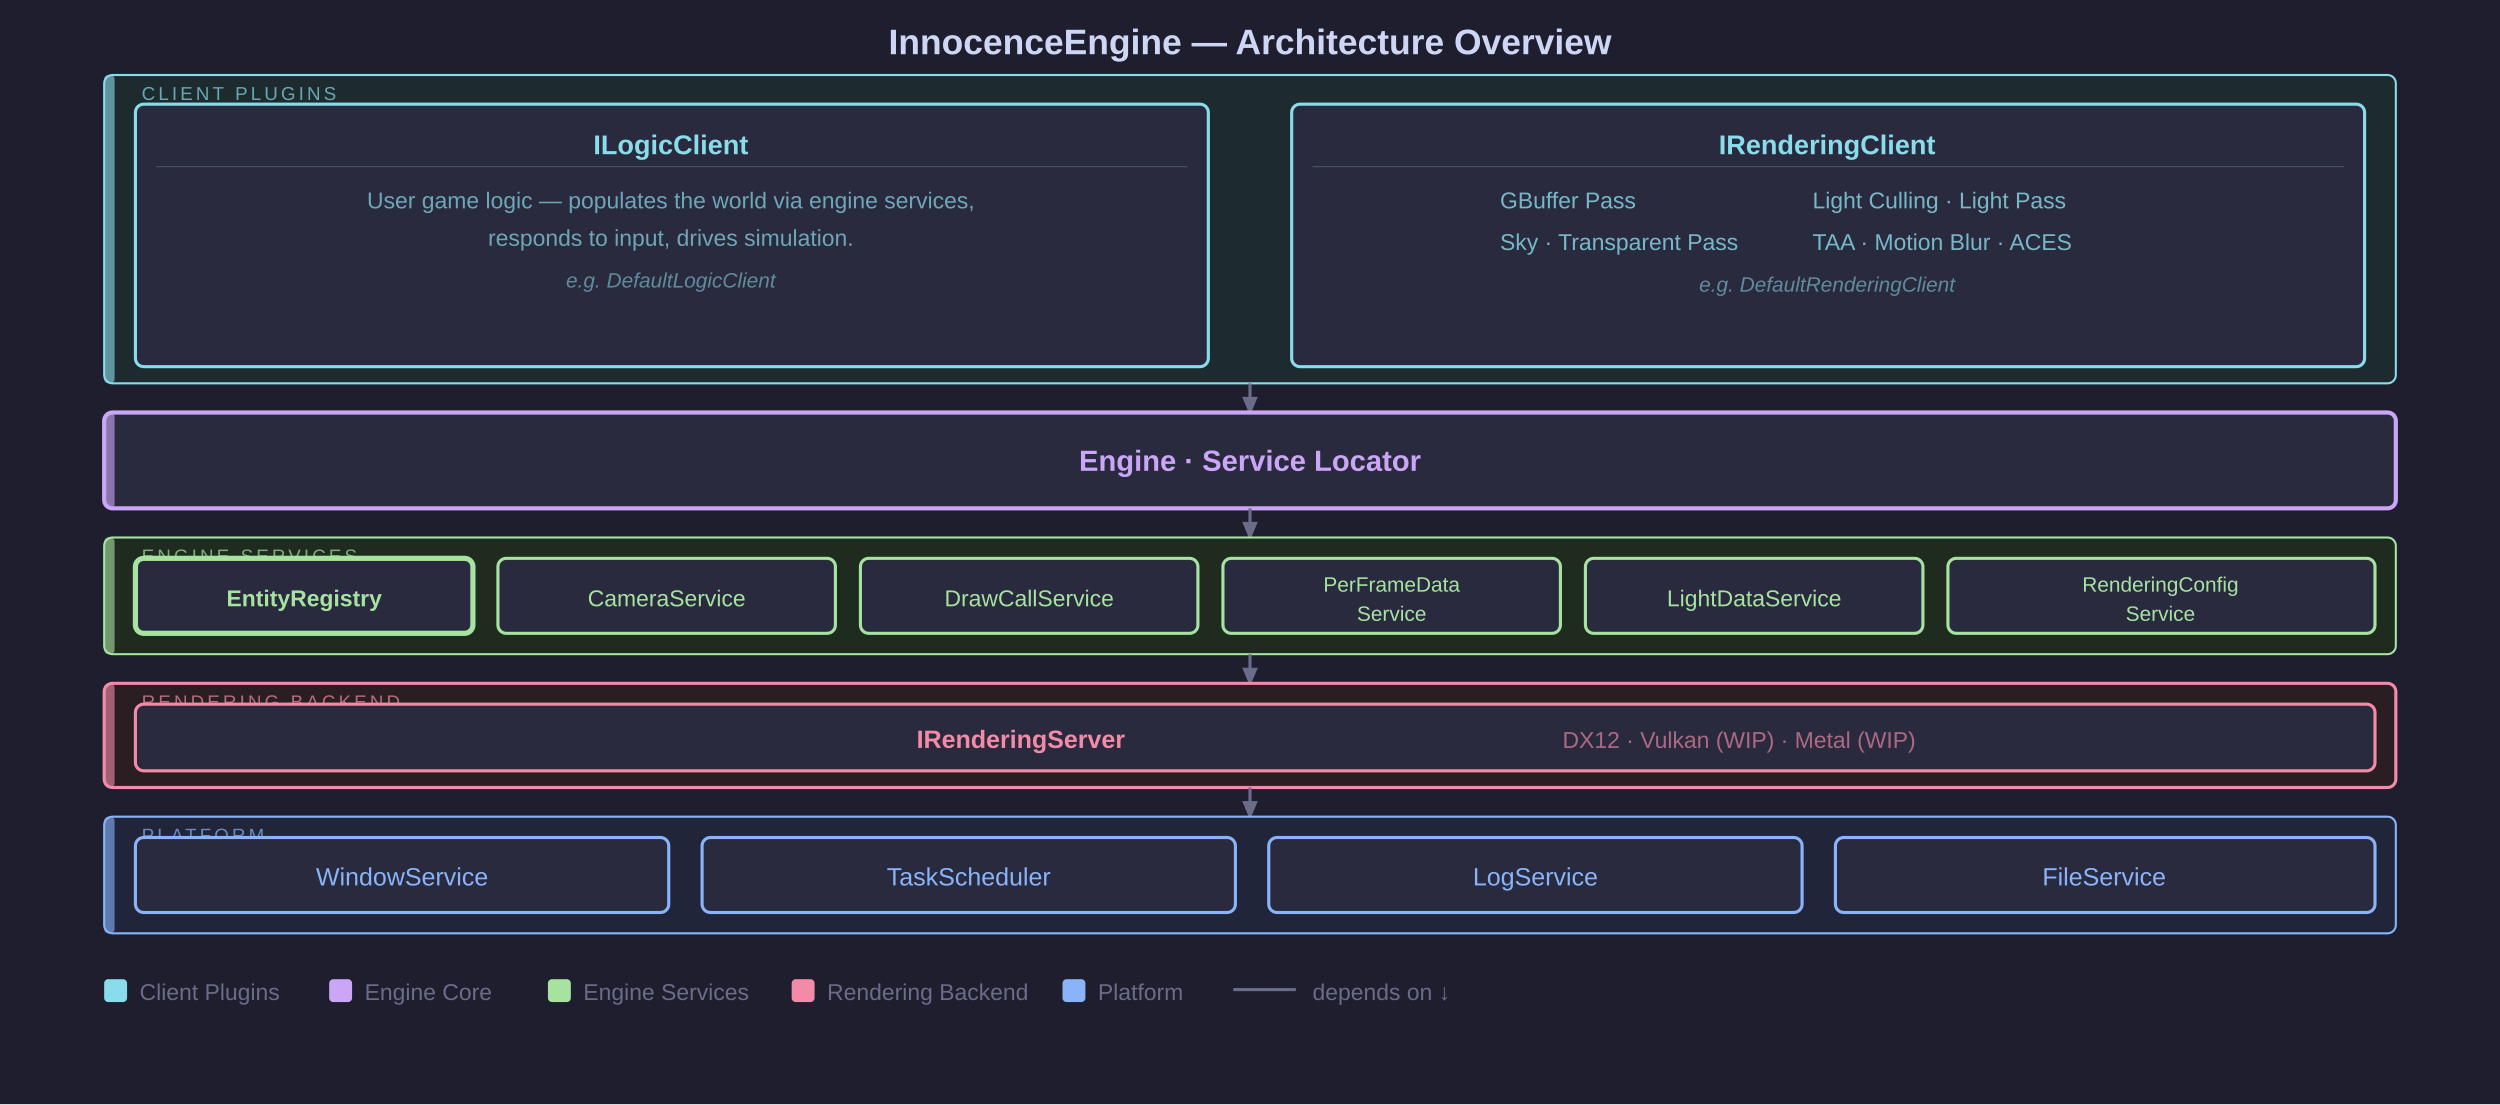
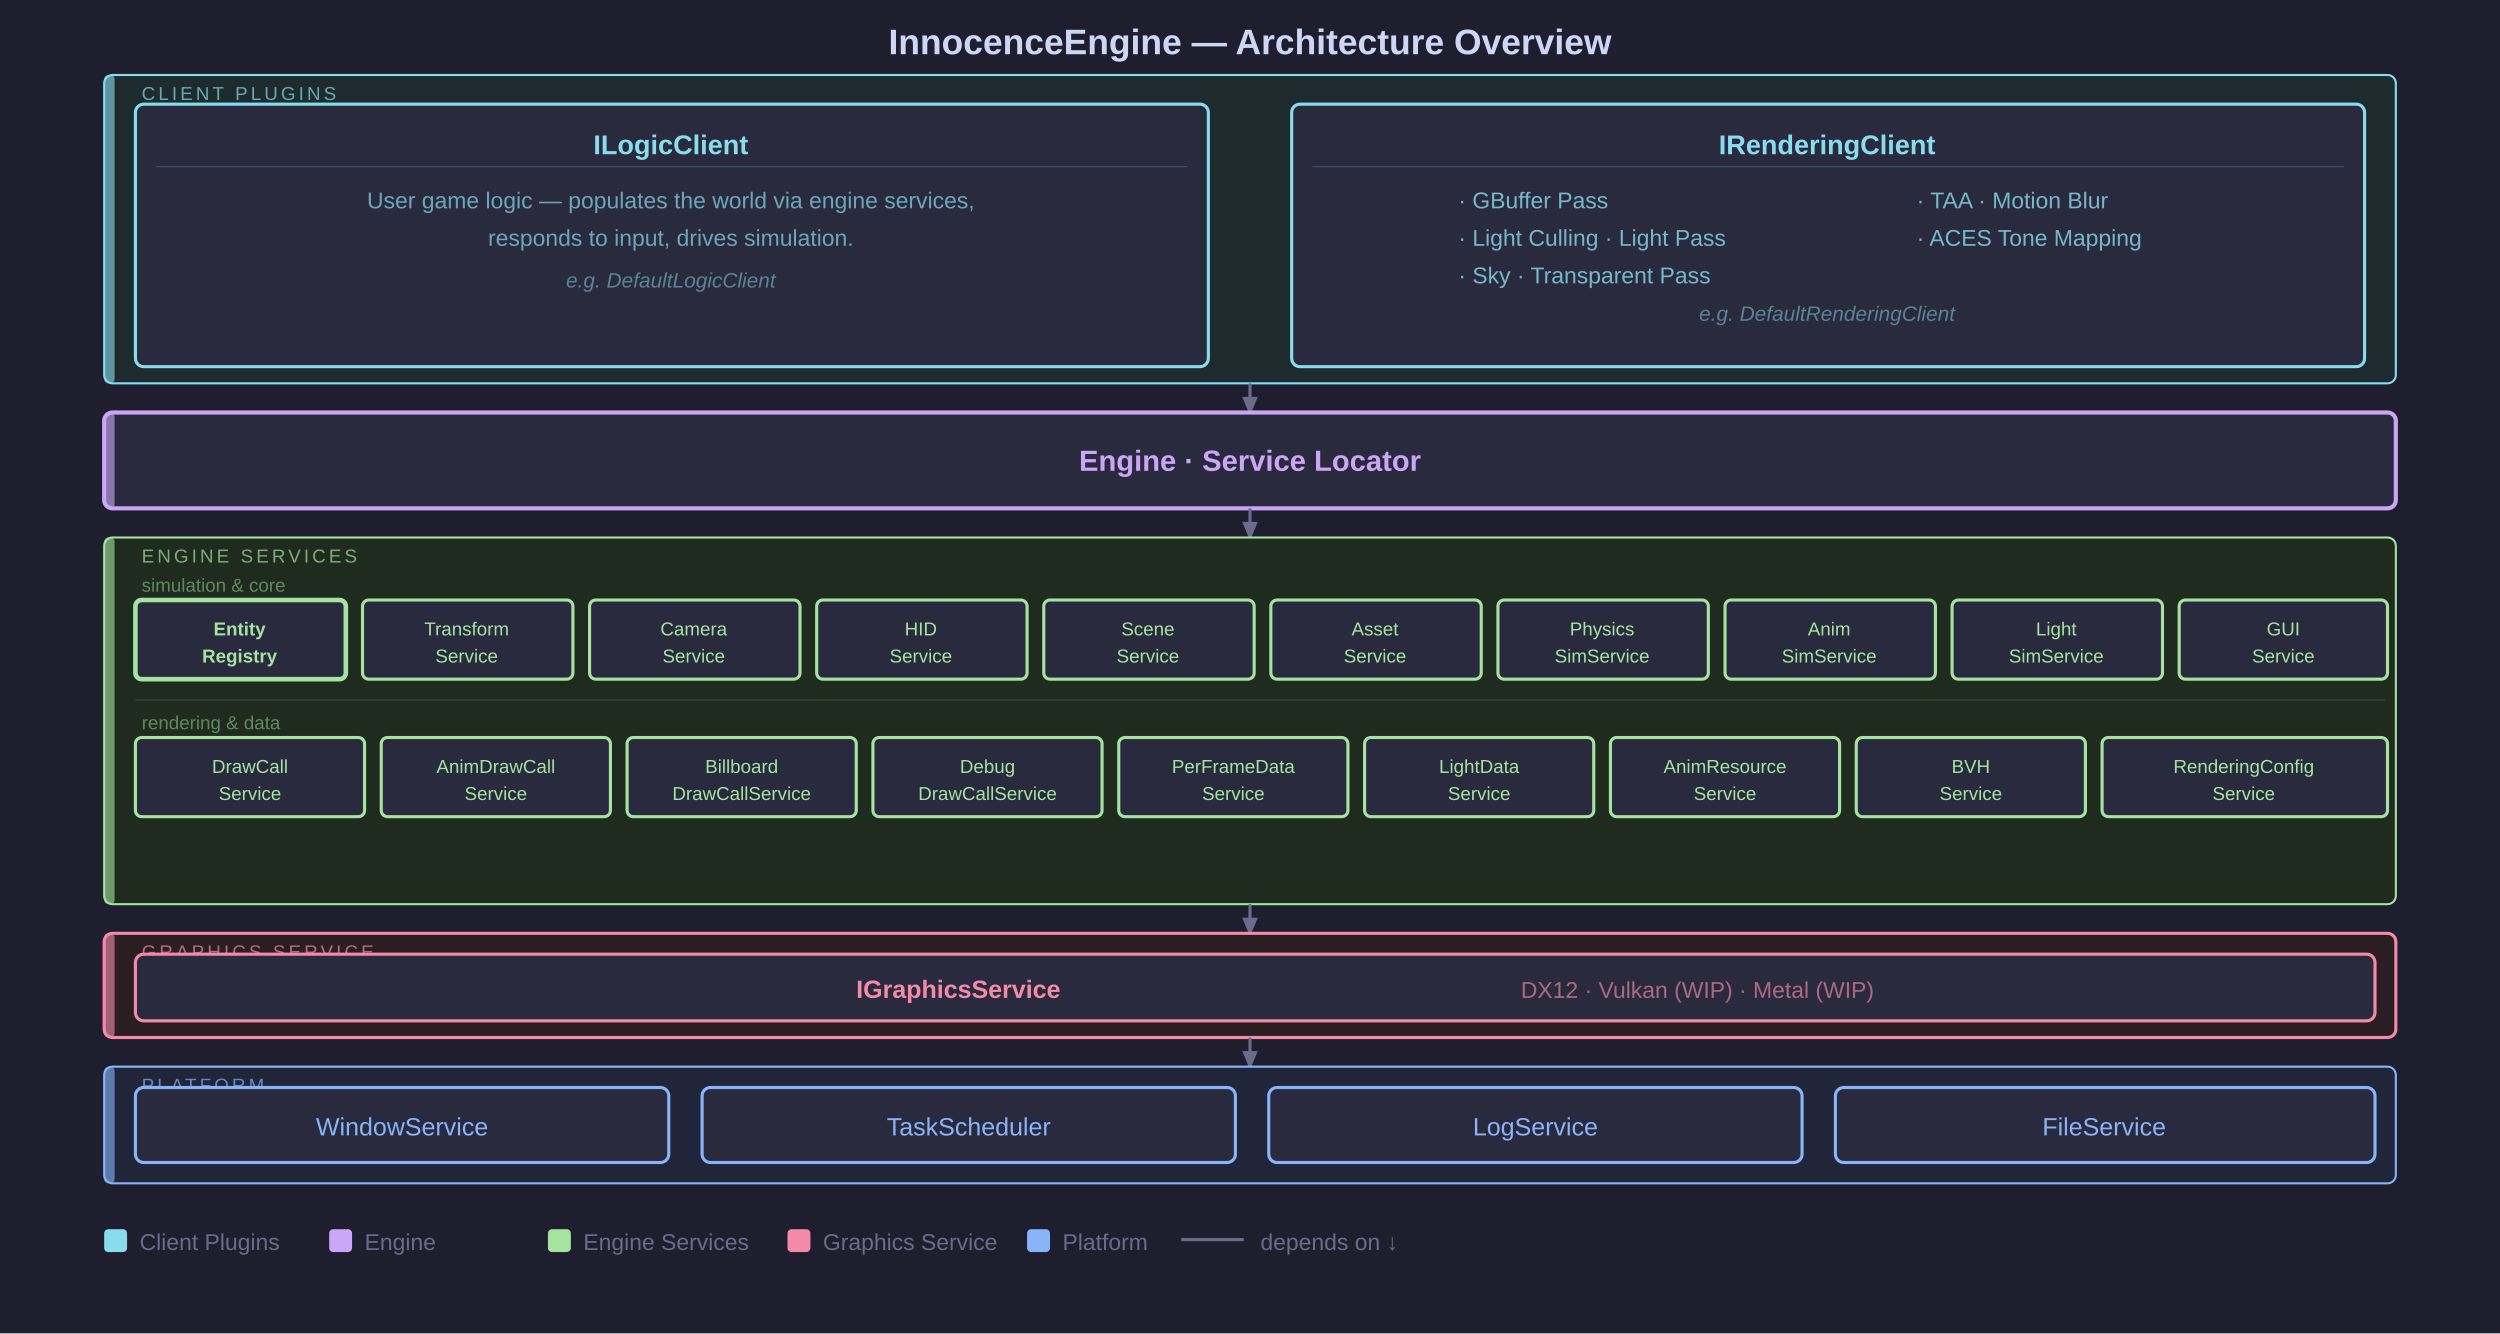
- <svg xmlns="http://www.w3.org/2000/svg" width="1200" height="530">
+ <svg xmlns="http://www.w3.org/2000/svg" width="1200" height="640">
  <defs>
    <marker id="arr" markerWidth="7" markerHeight="7" refX="5" refY="3" orient="auto">
      <path d="M0,0.5 L0,5.5 L6,3 z" fill="#6b6b8a" />
    </marker>
  </defs>
-   <rect width="1200" height="530" fill="#1e1e2e" />
+   <rect width="1200" height="640" fill="#1e1e2e" />
  <text x="600" y="26" text-anchor="middle" fill="#cdd6f4" font-family="'Segoe UI',Arial,sans-serif" font-size="17" font-weight="600">
    InnocenceEngine — Architecture Overview
  </text>
  <rect x="50" y="36" width="1100" height="148" rx="4" fill="#1e2b2e" stroke="#89dceb" stroke-width="1" />
  <rect x="50" y="36" width="5" height="148" rx="2" fill="#89dceb" opacity="0.6" />
  <text x="68" y="48" fill="#89dceb" font-family="'Segoe UI',Arial,sans-serif" font-size="9" letter-spacing="1.5" opacity="0.7">CLIENT PLUGINS</text>
  <rect x="65" y="50" width="515" height="126" rx="4" fill="#2a2a3e" stroke="#89dceb" stroke-width="1.5" />
  <text x="322" y="74" text-anchor="middle" fill="#89dceb" font-family="'Segoe UI',Arial,sans-serif" font-size="13" font-weight="600">ILogicClient</text>
  <line x1="75" y1="80" x2="570" y2="80" stroke="#89dceb" stroke-width="0.5" opacity="0.25" />
  <text x="322" y="100" text-anchor="middle" fill="#89dceb" opacity="0.7" font-family="'Segoe UI',Arial,sans-serif" font-size="11">User game logic — populates the world via engine services,</text>
  <text x="322" y="118" text-anchor="middle" fill="#89dceb" opacity="0.7" font-family="'Segoe UI',Arial,sans-serif" font-size="11">responds to input, drives simulation.</text>
-   <text x="322" y="138" text-anchor="middle" fill="#89dceb" opacity="0.55" font-family="'Segoe UI',Arial,sans-serif" font-size="10" font-style="italic">e.g. DefaultLogicClient</text>
+   <text x="322" y="138" text-anchor="middle" fill="#89dceb" opacity="0.5" font-family="'Segoe UI',Arial,sans-serif" font-size="10" font-style="italic">e.g. DefaultLogicClient</text>
  <rect x="620" y="50" width="515" height="126" rx="4" fill="#2a2a3e" stroke="#89dceb" stroke-width="1.5" />
  <text x="877" y="74" text-anchor="middle" fill="#89dceb" font-family="'Segoe UI',Arial,sans-serif" font-size="13" font-weight="600">IRenderingClient</text>
  <line x1="630" y1="80" x2="1125" y2="80" stroke="#89dceb" stroke-width="0.5" opacity="0.25" />
-   <text x="720" y="100" fill="#89dceb" opacity="0.8" font-family="'Segoe UI',Arial,sans-serif" font-size="11">GBuffer Pass</text>
-   <text x="870" y="100" fill="#89dceb" opacity="0.8" font-family="'Segoe UI',Arial,sans-serif" font-size="11">Light Culling  ·  Light Pass</text>
-   <text x="720" y="120" fill="#89dceb" opacity="0.8" font-family="'Segoe UI',Arial,sans-serif" font-size="11">Sky  ·  Transparent Pass</text>
-   <text x="870" y="120" fill="#89dceb" opacity="0.8" font-family="'Segoe UI',Arial,sans-serif" font-size="11">TAA  ·  Motion Blur  ·  ACES</text>
-   <text x="877" y="140" text-anchor="middle" fill="#89dceb" opacity="0.55" font-family="'Segoe UI',Arial,sans-serif" font-size="10" font-style="italic">e.g. DefaultRenderingClient</text>
+   <text x="700" y="100" fill="#89dceb" opacity="0.8" font-family="'Segoe UI',Arial,sans-serif" font-size="11">·  GBuffer Pass</text>
+   <text x="700" y="118" fill="#89dceb" opacity="0.8" font-family="'Segoe UI',Arial,sans-serif" font-size="11">·  Light Culling  ·  Light Pass</text>
+   <text x="700" y="136" fill="#89dceb" opacity="0.8" font-family="'Segoe UI',Arial,sans-serif" font-size="11">·  Sky  ·  Transparent Pass</text>
+   <text x="920" y="100" fill="#89dceb" opacity="0.8" font-family="'Segoe UI',Arial,sans-serif" font-size="11">·  TAA  ·  Motion Blur</text>
+   <text x="920" y="118" fill="#89dceb" opacity="0.8" font-family="'Segoe UI',Arial,sans-serif" font-size="11">·  ACES Tone Mapping</text>
+   <text x="877" y="154" text-anchor="middle" fill="#89dceb" opacity="0.5" font-family="'Segoe UI',Arial,sans-serif" font-size="10" font-style="italic">e.g. DefaultRenderingClient</text>
  <line x1="600" y1="184" x2="600" y2="198" stroke="#6b6b8a" stroke-width="1.5" marker-end="url(#arr)" />
  <rect x="50" y="198" width="1100" height="46" rx="4" fill="#2a2a3e" stroke="#cba6f7" stroke-width="2" />
  <rect x="50" y="198" width="5" height="46" rx="2" fill="#cba6f7" opacity="0.6" />
-   <text x="600" y="226" text-anchor="middle" fill="#cba6f7" font-family="'Segoe UI',Arial,sans-serif" font-size="14" font-weight="700">
-     Engine  ·  Service Locator
-   </text>
+   <text x="600" y="226" text-anchor="middle" fill="#cba6f7" font-family="'Segoe UI',Arial,sans-serif" font-size="14" font-weight="700">Engine  ·  Service Locator</text>
  <line x1="600" y1="244" x2="600" y2="258" stroke="#6b6b8a" stroke-width="1.5" marker-end="url(#arr)" />
-   <rect x="50" y="258" width="1100" height="56" rx="4" fill="#1e2b1e" stroke="#a6e3a1" stroke-width="1" />
-   <rect x="50" y="258" width="5" height="56" rx="2" fill="#a6e3a1" opacity="0.6" />
+   <rect x="50" y="258" width="1100" height="176" rx="4" fill="#1e2b1e" stroke="#a6e3a1" stroke-width="1" />
+   <rect x="50" y="258" width="5" height="176" rx="2" fill="#a6e3a1" opacity="0.6" />
  <text x="68" y="270" fill="#a6e3a1" font-family="'Segoe UI',Arial,sans-serif" font-size="9" letter-spacing="1.5" opacity="0.7">ENGINE SERVICES</text>
-   <rect x="65" y="268" width="162" height="36" rx="4" fill="#2a2a3e" stroke="#a6e3a1" stroke-width="2.5" />
-   <text x="146" y="291" text-anchor="middle" fill="#a6e3a1" font-family="'Segoe UI',Arial,sans-serif" font-size="11" font-weight="700">EntityRegistry</text>
-   <rect x="239" y="268" width="162" height="36" rx="4" fill="#2a2a3e" stroke="#a6e3a1" stroke-width="1.5" />
-   <text x="320" y="291" text-anchor="middle" fill="#a6e3a1" font-family="'Segoe UI',Arial,sans-serif" font-size="11">CameraService</text>
-   <rect x="413" y="268" width="162" height="36" rx="4" fill="#2a2a3e" stroke="#a6e3a1" stroke-width="1.5" />
-   <text x="494" y="291" text-anchor="middle" fill="#a6e3a1" font-family="'Segoe UI',Arial,sans-serif" font-size="11">DrawCallService</text>
-   <rect x="587" y="268" width="162" height="36" rx="4" fill="#2a2a3e" stroke="#a6e3a1" stroke-width="1.5" />
-   <text x="668" y="284" text-anchor="middle" fill="#a6e3a1" font-family="'Segoe UI',Arial,sans-serif" font-size="10">PerFrameData</text>
-   <text x="668" y="298" text-anchor="middle" fill="#a6e3a1" font-family="'Segoe UI',Arial,sans-serif" font-size="10">Service</text>
-   <rect x="761" y="268" width="162" height="36" rx="4" fill="#2a2a3e" stroke="#a6e3a1" stroke-width="1.5" />
-   <text x="842" y="291" text-anchor="middle" fill="#a6e3a1" font-family="'Segoe UI',Arial,sans-serif" font-size="11">LightDataService</text>
-   <rect x="935" y="268" width="205" height="36" rx="4" fill="#2a2a3e" stroke="#a6e3a1" stroke-width="1.5" />
-   <text x="1037" y="284" text-anchor="middle" fill="#a6e3a1" font-family="'Segoe UI',Arial,sans-serif" font-size="10">RenderingConfig</text>
-   <text x="1037" y="298" text-anchor="middle" fill="#a6e3a1" font-family="'Segoe UI',Arial,sans-serif" font-size="10">Service</text>
-   <line x1="600" y1="314" x2="600" y2="328" stroke="#6b6b8a" stroke-width="1.5" marker-end="url(#arr)" />
-   <rect x="50" y="328" width="1100" height="50" rx="4" fill="#2b1e22" stroke="#f38ba8" stroke-width="1.5" />
-   <rect x="50" y="328" width="5" height="50" rx="2" fill="#f38ba8" opacity="0.6" />
-   <text x="68" y="340" fill="#f38ba8" font-family="'Segoe UI',Arial,sans-serif" font-size="9" letter-spacing="1.5" opacity="0.7">RENDERING BACKEND</text>
-   <rect x="65" y="338" width="1075" height="32" rx="4" fill="#2a2a3e" stroke="#f38ba8" stroke-width="1.5" />
-   <text x="490" y="359" text-anchor="middle" fill="#f38ba8" font-family="'Segoe UI',Arial,sans-serif" font-size="12" font-weight="700">IRenderingServer</text>
-   <text x="750" y="359" fill="#f38ba8" opacity="0.65" font-family="'Segoe UI',Arial,sans-serif" font-size="11">DX12  ·  Vulkan (WIP)  ·  Metal (WIP)</text>
-   <line x1="600" y1="378" x2="600" y2="392" stroke="#6b6b8a" stroke-width="1.5" marker-end="url(#arr)" />
-   <rect x="50" y="392" width="1100" height="56" rx="4" fill="#20253a" stroke="#89b4fa" stroke-width="1" />
-   <rect x="50" y="392" width="5" height="56" rx="2" fill="#89b4fa" opacity="0.6" />
-   <text x="68" y="404" fill="#89b4fa" font-family="'Segoe UI',Arial,sans-serif" font-size="9" letter-spacing="1.5" opacity="0.7">PLATFORM</text>
-   <rect x="65" y="402" width="256" height="36" rx="4" fill="#2a2a3e" stroke="#89b4fa" stroke-width="1.5" />
-   <text x="193" y="425" text-anchor="middle" fill="#89b4fa" font-family="'Segoe UI',Arial,sans-serif" font-size="12">WindowService</text>
-   <rect x="337" y="402" width="256" height="36" rx="4" fill="#2a2a3e" stroke="#89b4fa" stroke-width="1.5" />
-   <text x="465" y="425" text-anchor="middle" fill="#89b4fa" font-family="'Segoe UI',Arial,sans-serif" font-size="12">TaskScheduler</text>
-   <rect x="609" y="402" width="256" height="36" rx="4" fill="#2a2a3e" stroke="#89b4fa" stroke-width="1.5" />
-   <text x="737" y="425" text-anchor="middle" fill="#89b4fa" font-family="'Segoe UI',Arial,sans-serif" font-size="12">LogService</text>
-   <rect x="881" y="402" width="259" height="36" rx="4" fill="#2a2a3e" stroke="#89b4fa" stroke-width="1.5" />
-   <text x="1010" y="425" text-anchor="middle" fill="#89b4fa" font-family="'Segoe UI',Arial,sans-serif" font-size="12">FileService</text>
-   <rect x="50" y="470" width="11" height="11" rx="2" fill="#89dceb" />
-   <text x="67" y="480" fill="#6b6b8a" font-family="'Segoe UI',Arial,sans-serif" font-size="11">Client Plugins</text>
-   <rect x="158" y="470" width="11" height="11" rx="2" fill="#cba6f7" />
-   <text x="175" y="480" fill="#6b6b8a" font-family="'Segoe UI',Arial,sans-serif" font-size="11">Engine Core</text>
-   <rect x="263" y="470" width="11" height="11" rx="2" fill="#a6e3a1" />
-   <text x="280" y="480" fill="#6b6b8a" font-family="'Segoe UI',Arial,sans-serif" font-size="11">Engine Services</text>
-   <rect x="380" y="470" width="11" height="11" rx="2" fill="#f38ba8" />
-   <text x="397" y="480" fill="#6b6b8a" font-family="'Segoe UI',Arial,sans-serif" font-size="11">Rendering Backend</text>
-   <rect x="510" y="470" width="11" height="11" rx="2" fill="#89b4fa" />
-   <text x="527" y="480" fill="#6b6b8a" font-family="'Segoe UI',Arial,sans-serif" font-size="11">Platform</text>
-   <line x1="592" y1="475" x2="622" y2="475" stroke="#6b6b8a" stroke-width="1.5" />
-   <text x="630" y="480" fill="#6b6b8a" font-family="'Segoe UI',Arial,sans-serif" font-size="11">depends on ↓</text>
+   <text x="68" y="284" fill="#a6e3a1" font-family="'Segoe UI',Arial,sans-serif" font-size="9" opacity="0.5">simulation &amp; core</text>
+   <rect x="65" y="288" width="101" height="38" rx="3" fill="#2a2a3e" stroke="#a6e3a1" stroke-width="2.2" />
+   <text x="115" y="305" text-anchor="middle" fill="#a6e3a1" font-family="'Segoe UI',Arial,sans-serif" font-size="9" font-weight="700">Entity</text>
+   <text x="115" y="318" text-anchor="middle" fill="#a6e3a1" font-family="'Segoe UI',Arial,sans-serif" font-size="9" font-weight="700">Registry</text>
+   <rect x="174" y="288" width="101" height="38" rx="3" fill="#2a2a3e" stroke="#a6e3a1" stroke-width="1.5" />
+   <text x="224" y="305" text-anchor="middle" fill="#a6e3a1" font-family="'Segoe UI',Arial,sans-serif" font-size="9">Transform</text>
+   <text x="224" y="318" text-anchor="middle" fill="#a6e3a1" font-family="'Segoe UI',Arial,sans-serif" font-size="9">Service</text>
+   <rect x="283" y="288" width="101" height="38" rx="3" fill="#2a2a3e" stroke="#a6e3a1" stroke-width="1.5" />
+   <text x="333" y="305" text-anchor="middle" fill="#a6e3a1" font-family="'Segoe UI',Arial,sans-serif" font-size="9">Camera</text>
+   <text x="333" y="318" text-anchor="middle" fill="#a6e3a1" font-family="'Segoe UI',Arial,sans-serif" font-size="9">Service</text>
+   <rect x="392" y="288" width="101" height="38" rx="3" fill="#2a2a3e" stroke="#a6e3a1" stroke-width="1.5" />
+   <text x="442" y="305" text-anchor="middle" fill="#a6e3a1" font-family="'Segoe UI',Arial,sans-serif" font-size="9">HID</text>
+   <text x="442" y="318" text-anchor="middle" fill="#a6e3a1" font-family="'Segoe UI',Arial,sans-serif" font-size="9">Service</text>
+   <rect x="501" y="288" width="101" height="38" rx="3" fill="#2a2a3e" stroke="#a6e3a1" stroke-width="1.5" />
+   <text x="551" y="305" text-anchor="middle" fill="#a6e3a1" font-family="'Segoe UI',Arial,sans-serif" font-size="9">Scene</text>
+   <text x="551" y="318" text-anchor="middle" fill="#a6e3a1" font-family="'Segoe UI',Arial,sans-serif" font-size="9">Service</text>
+   <rect x="610" y="288" width="101" height="38" rx="3" fill="#2a2a3e" stroke="#a6e3a1" stroke-width="1.5" />
+   <text x="660" y="305" text-anchor="middle" fill="#a6e3a1" font-family="'Segoe UI',Arial,sans-serif" font-size="9">Asset</text>
+   <text x="660" y="318" text-anchor="middle" fill="#a6e3a1" font-family="'Segoe UI',Arial,sans-serif" font-size="9">Service</text>
+   <rect x="719" y="288" width="101" height="38" rx="3" fill="#2a2a3e" stroke="#a6e3a1" stroke-width="1.5" />
+   <text x="769" y="305" text-anchor="middle" fill="#a6e3a1" font-family="'Segoe UI',Arial,sans-serif" font-size="9">Physics</text>
+   <text x="769" y="318" text-anchor="middle" fill="#a6e3a1" font-family="'Segoe UI',Arial,sans-serif" font-size="9">SimService</text>
+   <rect x="828" y="288" width="101" height="38" rx="3" fill="#2a2a3e" stroke="#a6e3a1" stroke-width="1.5" />
+   <text x="878" y="305" text-anchor="middle" fill="#a6e3a1" font-family="'Segoe UI',Arial,sans-serif" font-size="9">Anim</text>
+   <text x="878" y="318" text-anchor="middle" fill="#a6e3a1" font-family="'Segoe UI',Arial,sans-serif" font-size="9">SimService</text>
+   <rect x="937" y="288" width="101" height="38" rx="3" fill="#2a2a3e" stroke="#a6e3a1" stroke-width="1.5" />
+   <text x="987" y="305" text-anchor="middle" fill="#a6e3a1" font-family="'Segoe UI',Arial,sans-serif" font-size="9">Light</text>
+   <text x="987" y="318" text-anchor="middle" fill="#a6e3a1" font-family="'Segoe UI',Arial,sans-serif" font-size="9">SimService</text>
+   <rect x="1046" y="288" width="100" height="38" rx="3" fill="#2a2a3e" stroke="#a6e3a1" stroke-width="1.5" />
+   <text x="1096" y="305" text-anchor="middle" fill="#a6e3a1" font-family="'Segoe UI',Arial,sans-serif" font-size="9">GUI</text>
+   <text x="1096" y="318" text-anchor="middle" fill="#a6e3a1" font-family="'Segoe UI',Arial,sans-serif" font-size="9">Service</text>
+   <line x1="65" y1="336" x2="1145" y2="336" stroke="#a6e3a1" stroke-width="0.5" opacity="0.2" />
+   <text x="68" y="350" fill="#a6e3a1" font-family="'Segoe UI',Arial,sans-serif" font-size="9" opacity="0.5">rendering &amp; data</text>
+   <rect x="65" y="354" width="110" height="38" rx="3" fill="#2a2a3e" stroke="#a6e3a1" stroke-width="1.5" />
+   <text x="120" y="371" text-anchor="middle" fill="#a6e3a1" font-family="'Segoe UI',Arial,sans-serif" font-size="9">DrawCall</text>
+   <text x="120" y="384" text-anchor="middle" fill="#a6e3a1" font-family="'Segoe UI',Arial,sans-serif" font-size="9">Service</text>
+   <rect x="183" y="354" width="110" height="38" rx="3" fill="#2a2a3e" stroke="#a6e3a1" stroke-width="1.5" />
+   <text x="238" y="371" text-anchor="middle" fill="#a6e3a1" font-family="'Segoe UI',Arial,sans-serif" font-size="9">AnimDrawCall</text>
+   <text x="238" y="384" text-anchor="middle" fill="#a6e3a1" font-family="'Segoe UI',Arial,sans-serif" font-size="9">Service</text>
+   <rect x="301" y="354" width="110" height="38" rx="3" fill="#2a2a3e" stroke="#a6e3a1" stroke-width="1.5" />
+   <text x="356" y="371" text-anchor="middle" fill="#a6e3a1" font-family="'Segoe UI',Arial,sans-serif" font-size="9">Billboard</text>
+   <text x="356" y="384" text-anchor="middle" fill="#a6e3a1" font-family="'Segoe UI',Arial,sans-serif" font-size="9">DrawCallService</text>
+   <rect x="419" y="354" width="110" height="38" rx="3" fill="#2a2a3e" stroke="#a6e3a1" stroke-width="1.5" />
+   <text x="474" y="371" text-anchor="middle" fill="#a6e3a1" font-family="'Segoe UI',Arial,sans-serif" font-size="9">Debug</text>
+   <text x="474" y="384" text-anchor="middle" fill="#a6e3a1" font-family="'Segoe UI',Arial,sans-serif" font-size="9">DrawCallService</text>
+   <rect x="537" y="354" width="110" height="38" rx="3" fill="#2a2a3e" stroke="#a6e3a1" stroke-width="1.5" />
+   <text x="592" y="371" text-anchor="middle" fill="#a6e3a1" font-family="'Segoe UI',Arial,sans-serif" font-size="9">PerFrameData</text>
+   <text x="592" y="384" text-anchor="middle" fill="#a6e3a1" font-family="'Segoe UI',Arial,sans-serif" font-size="9">Service</text>
+   <rect x="655" y="354" width="110" height="38" rx="3" fill="#2a2a3e" stroke="#a6e3a1" stroke-width="1.5" />
+   <text x="710" y="371" text-anchor="middle" fill="#a6e3a1" font-family="'Segoe UI',Arial,sans-serif" font-size="9">LightData</text>
+   <text x="710" y="384" text-anchor="middle" fill="#a6e3a1" font-family="'Segoe UI',Arial,sans-serif" font-size="9">Service</text>
+   <rect x="773" y="354" width="110" height="38" rx="3" fill="#2a2a3e" stroke="#a6e3a1" stroke-width="1.5" />
+   <text x="828" y="371" text-anchor="middle" fill="#a6e3a1" font-family="'Segoe UI',Arial,sans-serif" font-size="9">AnimResource</text>
+   <text x="828" y="384" text-anchor="middle" fill="#a6e3a1" font-family="'Segoe UI',Arial,sans-serif" font-size="9">Service</text>
+   <rect x="891" y="354" width="110" height="38" rx="3" fill="#2a2a3e" stroke="#a6e3a1" stroke-width="1.5" />
+   <text x="946" y="371" text-anchor="middle" fill="#a6e3a1" font-family="'Segoe UI',Arial,sans-serif" font-size="9">BVH</text>
+   <text x="946" y="384" text-anchor="middle" fill="#a6e3a1" font-family="'Segoe UI',Arial,sans-serif" font-size="9">Service</text>
+   <rect x="1009" y="354" width="137" height="38" rx="3" fill="#2a2a3e" stroke="#a6e3a1" stroke-width="1.5" />
+   <text x="1077" y="371" text-anchor="middle" fill="#a6e3a1" font-family="'Segoe UI',Arial,sans-serif" font-size="9">RenderingConfig</text>
+   <text x="1077" y="384" text-anchor="middle" fill="#a6e3a1" font-family="'Segoe UI',Arial,sans-serif" font-size="9">Service</text>
+   <line x1="600" y1="434" x2="600" y2="448" stroke="#6b6b8a" stroke-width="1.5" marker-end="url(#arr)" />
+   <rect x="50" y="448" width="1100" height="50" rx="4" fill="#2b1e22" stroke="#f38ba8" stroke-width="1.5" />
+   <rect x="50" y="448" width="5" height="50" rx="2" fill="#f38ba8" opacity="0.6" />
+   <text x="68" y="460" fill="#f38ba8" font-family="'Segoe UI',Arial,sans-serif" font-size="9" letter-spacing="1.5" opacity="0.7">GRAPHICS SERVICE</text>
+   <rect x="65" y="458" width="1075" height="32" rx="4" fill="#2a2a3e" stroke="#f38ba8" stroke-width="1.5" />
+   <text x="460" y="479" text-anchor="middle" fill="#f38ba8" font-family="'Segoe UI',Arial,sans-serif" font-size="12" font-weight="700">IGraphicsService</text>
+   <text x="730" y="479" fill="#f38ba8" opacity="0.65" font-family="'Segoe UI',Arial,sans-serif" font-size="11">DX12  ·  Vulkan (WIP)  ·  Metal (WIP)</text>
+   <line x1="600" y1="498" x2="600" y2="512" stroke="#6b6b8a" stroke-width="1.5" marker-end="url(#arr)" />
+   <rect x="50" y="512" width="1100" height="56" rx="4" fill="#20253a" stroke="#89b4fa" stroke-width="1" />
+   <rect x="50" y="512" width="5" height="56" rx="2" fill="#89b4fa" opacity="0.6" />
+   <text x="68" y="524" fill="#89b4fa" font-family="'Segoe UI',Arial,sans-serif" font-size="9" letter-spacing="1.5" opacity="0.7">PLATFORM</text>
+   <rect x="65" y="522" width="256" height="36" rx="4" fill="#2a2a3e" stroke="#89b4fa" stroke-width="1.5" />
+   <text x="193" y="545" text-anchor="middle" fill="#89b4fa" font-family="'Segoe UI',Arial,sans-serif" font-size="12">WindowService</text>
+   <rect x="337" y="522" width="256" height="36" rx="4" fill="#2a2a3e" stroke="#89b4fa" stroke-width="1.5" />
+   <text x="465" y="545" text-anchor="middle" fill="#89b4fa" font-family="'Segoe UI',Arial,sans-serif" font-size="12">TaskScheduler</text>
+   <rect x="609" y="522" width="256" height="36" rx="4" fill="#2a2a3e" stroke="#89b4fa" stroke-width="1.5" />
+   <text x="737" y="545" text-anchor="middle" fill="#89b4fa" font-family="'Segoe UI',Arial,sans-serif" font-size="12">LogService</text>
+   <rect x="881" y="522" width="259" height="36" rx="4" fill="#2a2a3e" stroke="#89b4fa" stroke-width="1.5" />
+   <text x="1010" y="545" text-anchor="middle" fill="#89b4fa" font-family="'Segoe UI',Arial,sans-serif" font-size="12">FileService</text>
+   <rect x="50" y="590" width="11" height="11" rx="2" fill="#89dceb" />
+   <text x="67" y="600" fill="#6b6b8a" font-family="'Segoe UI',Arial,sans-serif" font-size="11">Client Plugins</text>
+   <rect x="158" y="590" width="11" height="11" rx="2" fill="#cba6f7" />
+   <text x="175" y="600" fill="#6b6b8a" font-family="'Segoe UI',Arial,sans-serif" font-size="11">Engine</text>
+   <rect x="263" y="590" width="11" height="11" rx="2" fill="#a6e3a1" />
+   <text x="280" y="600" fill="#6b6b8a" font-family="'Segoe UI',Arial,sans-serif" font-size="11">Engine Services</text>
+   <rect x="378" y="590" width="11" height="11" rx="2" fill="#f38ba8" />
+   <text x="395" y="600" fill="#6b6b8a" font-family="'Segoe UI',Arial,sans-serif" font-size="11">Graphics Service</text>
+   <rect x="493" y="590" width="11" height="11" rx="2" fill="#89b4fa" />
+   <text x="510" y="600" fill="#6b6b8a" font-family="'Segoe UI',Arial,sans-serif" font-size="11">Platform</text>
+   <line x1="567" y1="595" x2="597" y2="595" stroke="#6b6b8a" stroke-width="1.5" />
+   <text x="605" y="600" fill="#6b6b8a" font-family="'Segoe UI',Arial,sans-serif" font-size="11">depends on ↓</text>
</svg>
